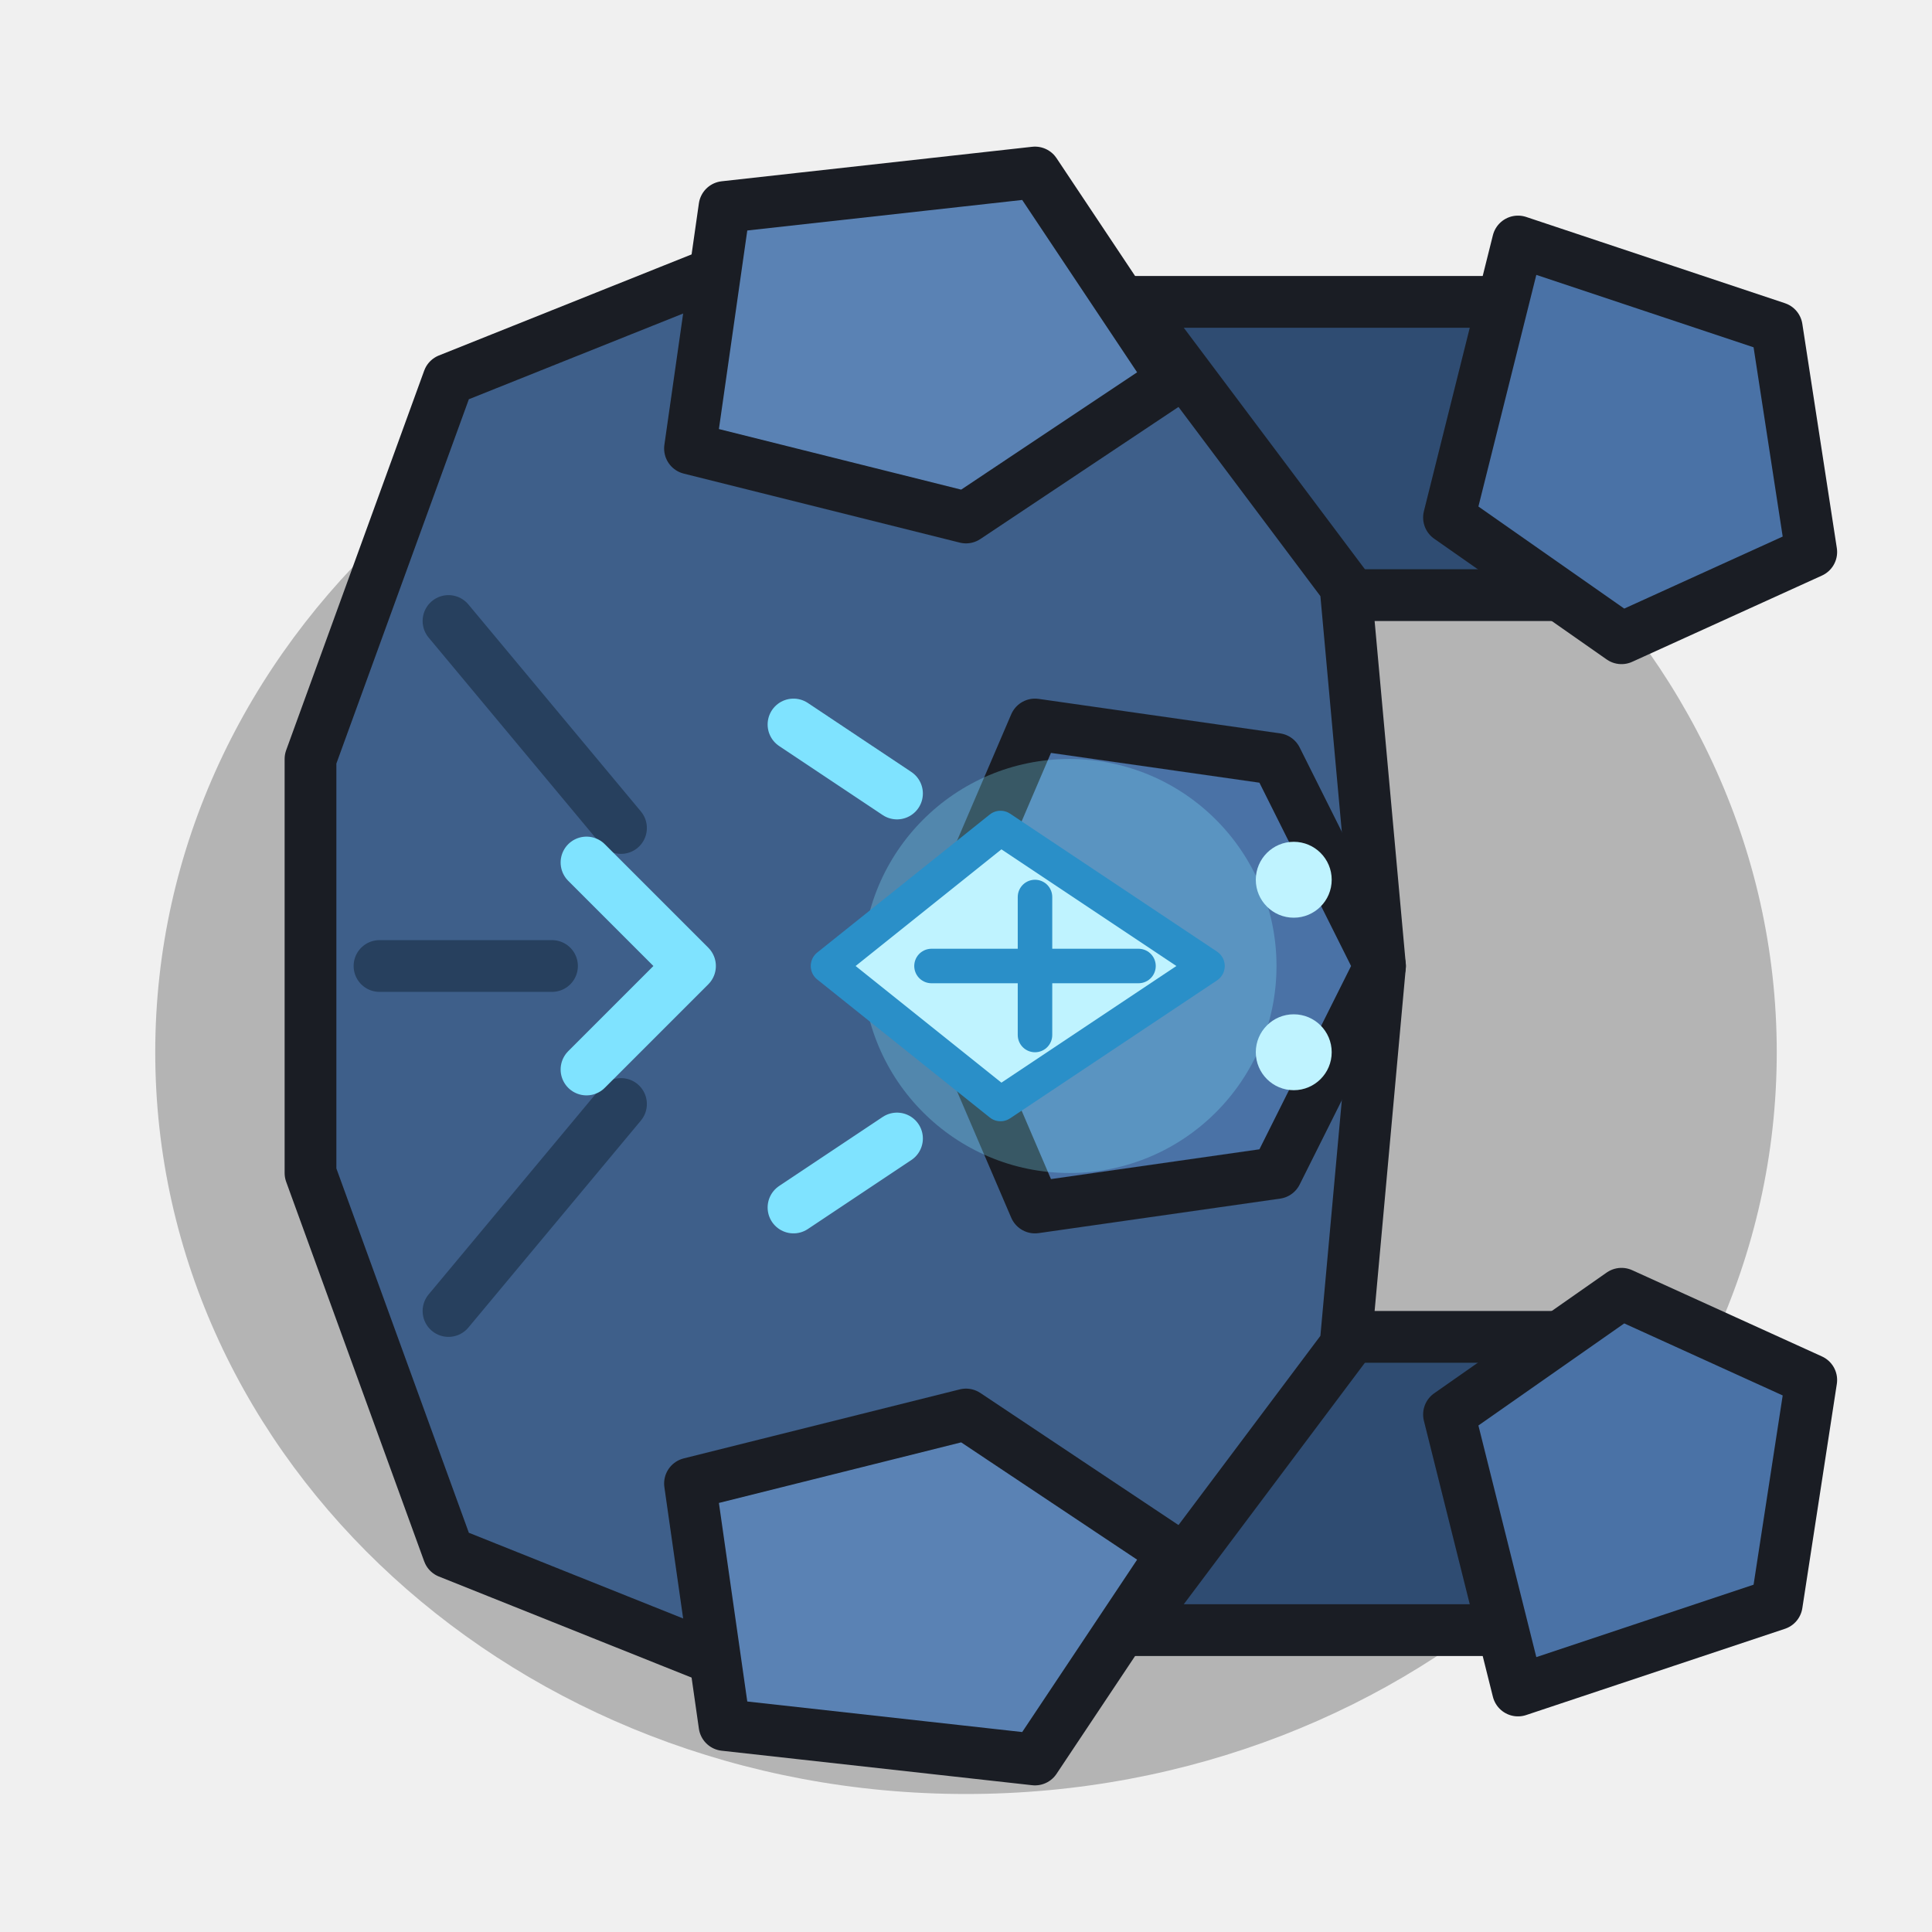
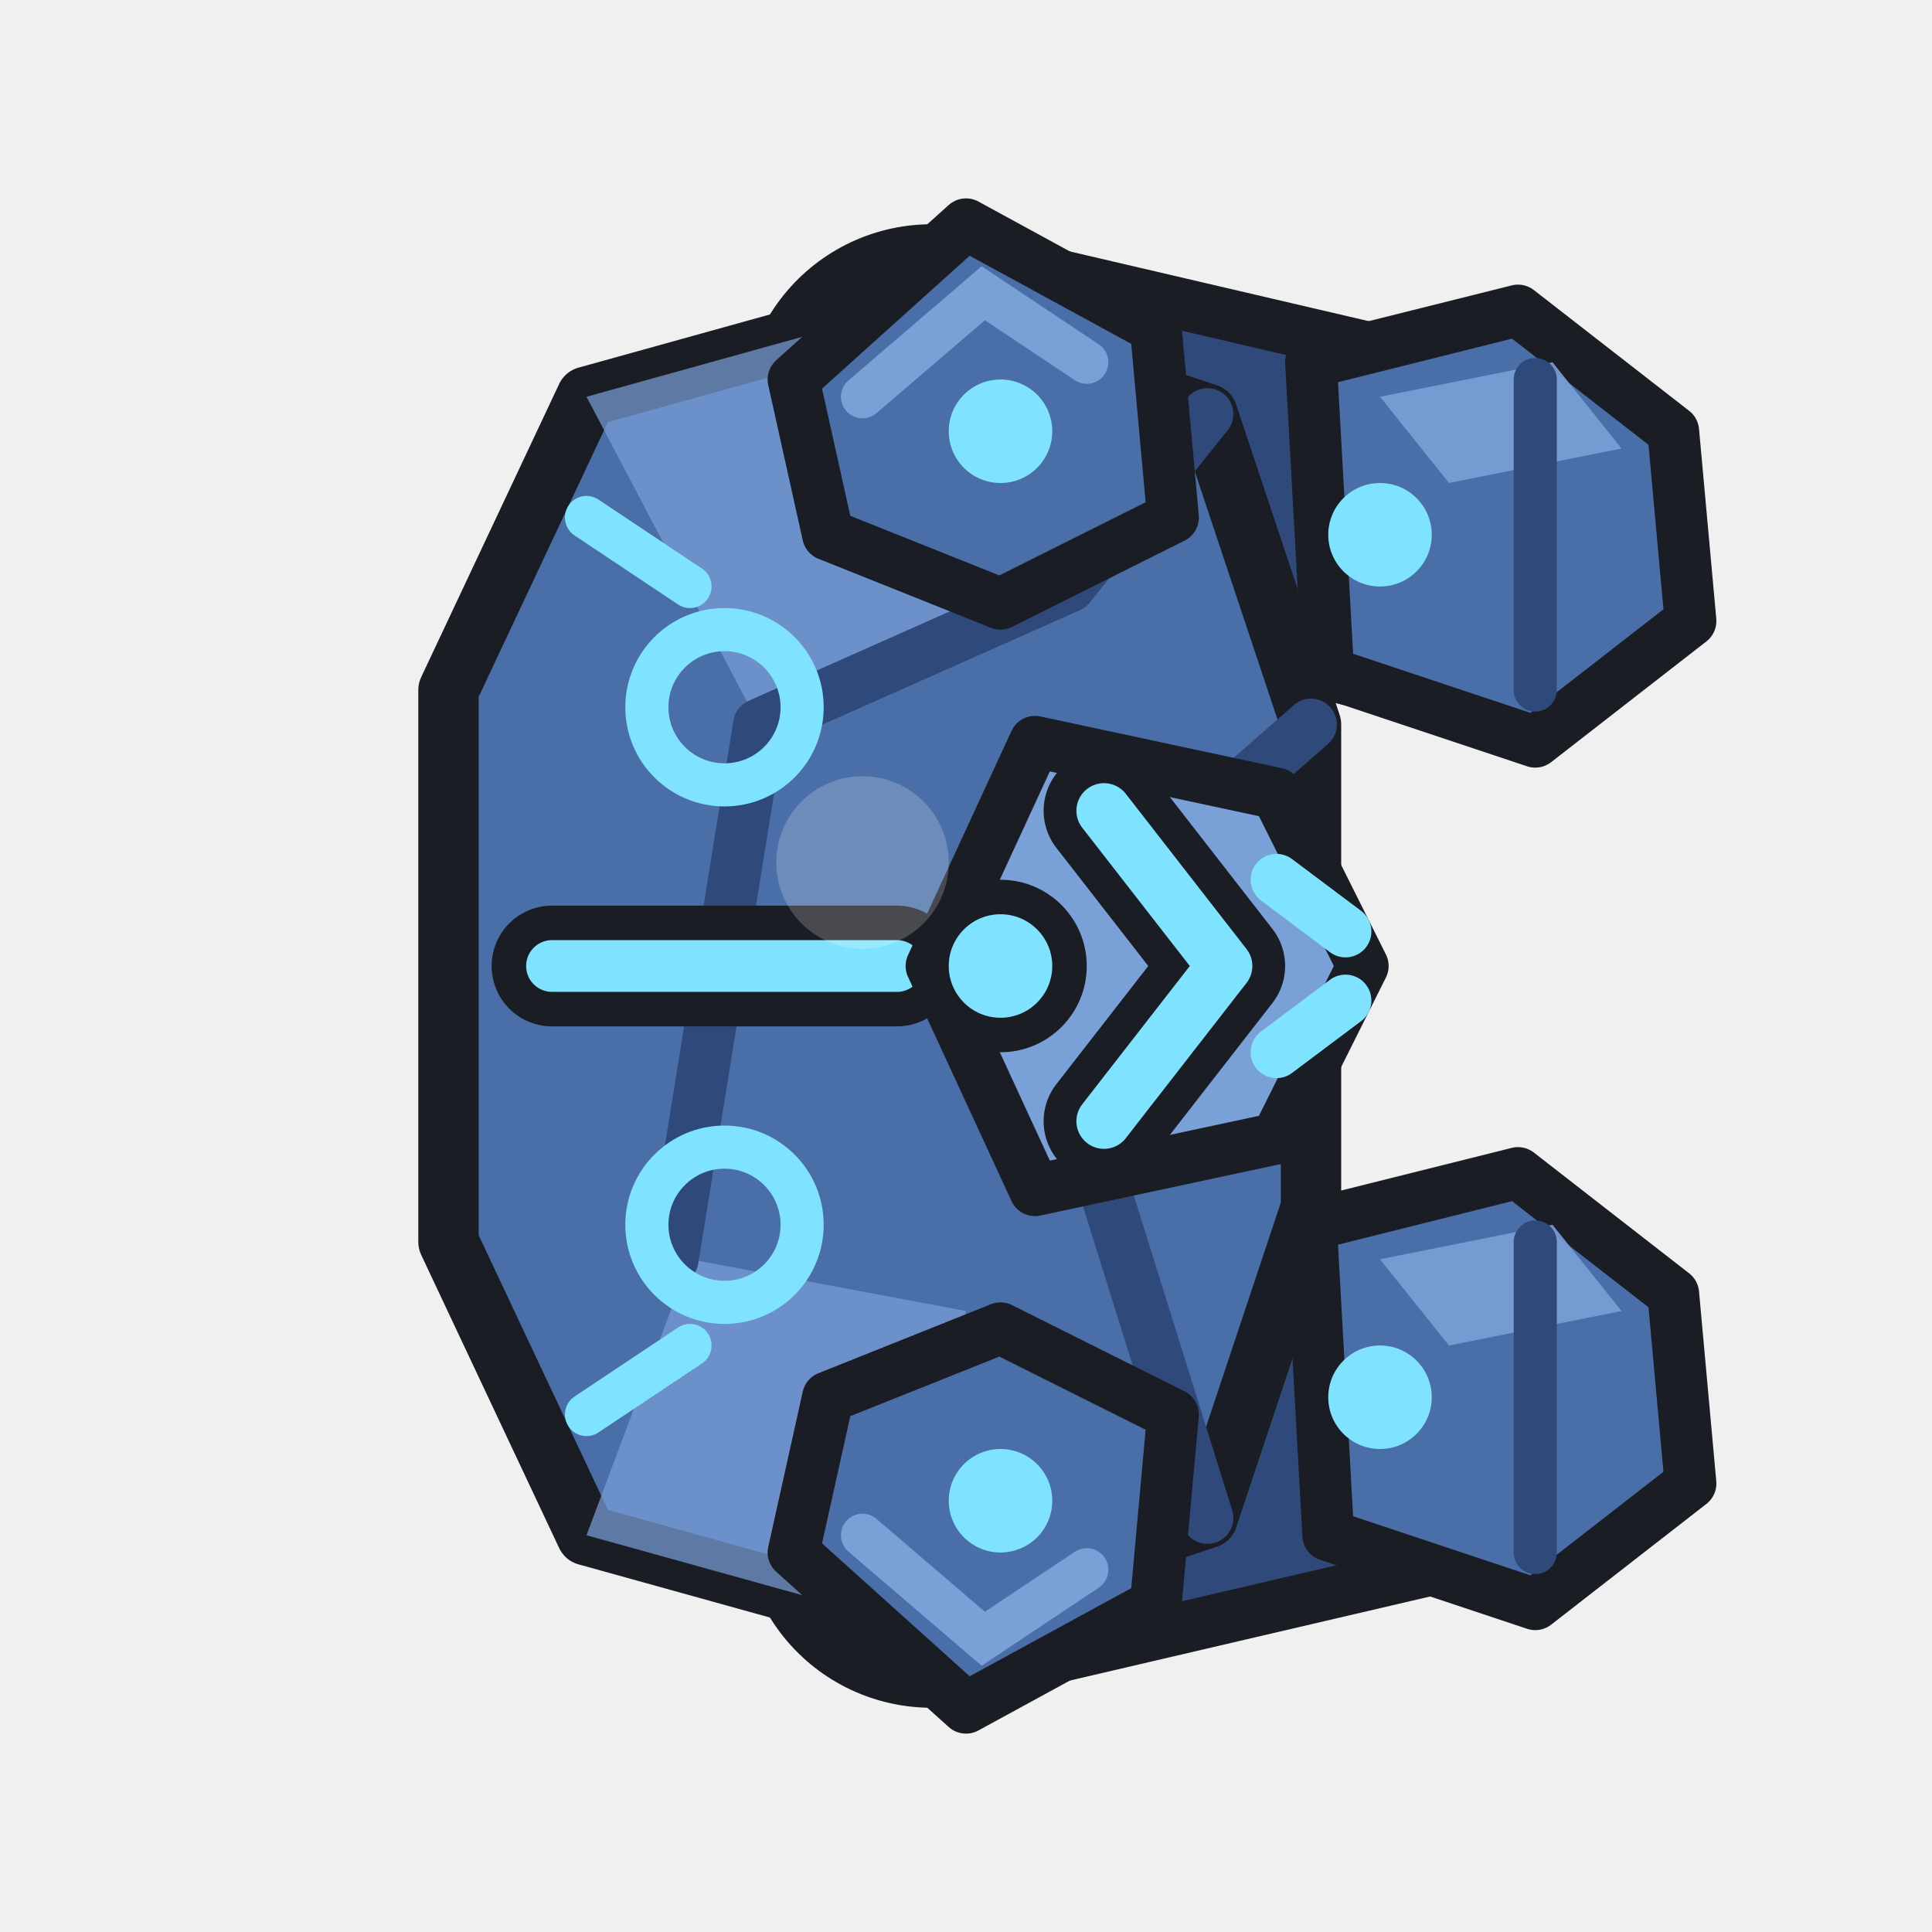
<svg xmlns="http://www.w3.org/2000/svg" width="112" height="112" viewBox="0 0 112 112">
  <g transform="translate(56 56)">
-     <ellipse cx="0" cy="5" rx="47" ry="43" fill="#000000" opacity="0.25" />
-     <path d="M 2 -30 L 34 -30 M 2 30 L 34 30" stroke="#1a1d24" stroke-width="20" stroke-linecap="round" />
-     <path d="M 2 -30 L 34 -30 M 2 30 L 34 30" stroke="#2f4c72" stroke-width="14" stroke-linecap="round" />
-     <path d="M 32 -42 L 47 -37 L 49 -24 L 38 -19 L 28 -26 Z" fill="#4a72a6" stroke="#1a1d24" stroke-width="3" stroke-linejoin="round" />
-     <path d="M 32 42 L 47 37 L 49 24 L 38 19 L 28 26 Z" fill="#4a72a6" stroke="#1a1d24" stroke-width="3" stroke-linejoin="round" />
-     <path d="M -38 -12 L -30 -34 L -10 -42 L 10 -38 L 22 -22 L 24 0 L 22 22 L 10 38 L -10 42 L -30 34 L -38 12 Z" fill="#3e5f8a" stroke="#1a1d24" stroke-width="3" stroke-linejoin="round" />
-     <path d="M -14 -44 L 4 -46 L 12 -34 L 0 -26 L -16 -30 Z" fill="#5a82b4" stroke="#1a1d24" stroke-width="3" stroke-linejoin="round" />
-     <path d="M -14 44 L 4 46 L 12 34 L 0 26 L -16 30 Z" fill="#5a82b4" stroke="#1a1d24" stroke-width="3" stroke-linejoin="round" />
-     <path d="M -30 -20 L -20 -8 M -30 20 L -20 8 M -34 0 L -24 0" stroke="#27405e" stroke-width="3" stroke-linecap="round" />
-     <g stroke="#7fe3ff" stroke-width="3" stroke-linecap="round" stroke-linejoin="round" fill="none">
-       <path d="M -22 -6 L -16 0 L -22 6" />
-       <path d="M -10 -14 L -4 -10" />
-       <path d="M -10 14 L -4 10" />
-     </g>
-     <path d="M 4 -14 L 18 -12 L 24 0 L 18 12 L 4 14 L -2 0 Z" fill="#4a72a6" stroke="#1a1d24" stroke-width="3" stroke-linejoin="round" />
-     <circle cx="6" cy="0" r="12" fill="#7fe3ff" opacity="0.3" />
-     <path d="M -8 0 L 2 -8 L 14 0 L 2 8 Z" fill="#bff3ff" stroke="#2a8fc8" stroke-width="2" stroke-linejoin="round" />
-     <path d="M -2 0 L 10 0 M 4 -4 L 4 4" stroke="#2a8fc8" stroke-width="2" stroke-linecap="round" />
-     <circle cx="19" cy="-5" r="2.2" fill="#bff3ff" />
-     <circle cx="19" cy="5" r="2.2" fill="#bff3ff" />
+     <path d="M -2 -32 L 28 -25" stroke="#1a1d24" stroke-width="22" stroke-linecap="round" />
+     <path d="M -2 -32 L 28 -25" stroke="#2f4a7a" stroke-width="16" stroke-linecap="round" />
+     <path d="M 20 -35 L 32 -38 L 41 -31 L 42 -20 L 33 -13 L 21 -17 Z" fill="#4a6fa8" stroke="#1a1d24" stroke-width="3" stroke-linejoin="round" stroke-linecap="round" />
+     <path d="M 24 -33 L 34 -35 L 38 -30 L 28 -28 Z" fill="#7aa0d8" opacity="0.9" />
+     <path d="M 33 -34 L 33 -16" stroke="#2f4a7a" stroke-width="2.5" stroke-linecap="round" />
+     <circle cx="24" cy="-25" r="3" fill="#7fe3ff" />
+     <path d="M -2 32 L 28 25" stroke="#1a1d24" stroke-width="22" stroke-linecap="round" />
+     <path d="M -2 32 L 28 25" stroke="#2f4a7a" stroke-width="16" stroke-linecap="round" />
+     <path d="M 20 15 L 32 12 L 41 19 L 42 30 L 33 37 L 21 33 Z" fill="#4a6fa8" stroke="#1a1d24" stroke-width="3" stroke-linejoin="round" stroke-linecap="round" />
+     <path d="M 24 17 L 34 15 L 38 20 L 28 22 Z" fill="#7aa0d8" opacity="0.9" />
+     <path d="M 33 16 L 33 34" stroke="#2f4a7a" stroke-width="2.5" stroke-linecap="round" />
+     <circle cx="24" cy="25" r="3" fill="#7fe3ff" />
+     <path d="M -30 -16 L -22 -33 L -4 -38 L 14 -32 L 20 -14 L 20 14 L 14 32 L -4 38 L -22 33 L -30 16 Z" fill="#4a6fa8" stroke="#1a1d24" stroke-width="3.5" stroke-linejoin="round" stroke-linecap="round" />
+     <path d="M -22 -33 L -4 -38 L 6 -22 L -12 -14 Z M -4 38 L -22 33 L -16 17 L 0 20 Z" fill="#7aa0d8" opacity="0.7" />
+     <path d="M -12 -14 L -17 17 M -12 -14 L 6 -22 M 6 -22 L 14 -32 M 4 0 L 14 32 M 4 0 L 20 -14" fill="none" stroke="#2f4a7a" stroke-width="3" stroke-linecap="round" stroke-linejoin="round" />
+     <path d="M -24 0 L -4 0" stroke="#1a1d24" stroke-width="7" stroke-linecap="round" />
+     <path d="M -24 0 L -4 0" stroke="#7fe3ff" stroke-width="3" stroke-linecap="round" />
+     <circle cx="-14" cy="-15" r="4.5" fill="none" stroke="#7fe3ff" stroke-width="2.5" />
+     <circle cx="-14" cy="15" r="4.5" fill="none" stroke="#7fe3ff" stroke-width="2.5" />
+     <path d="M -22 -26 L -16 -22 M -22 26 L -16 22" stroke="#7fe3ff" stroke-width="2.5" stroke-linecap="round" />
+     <path d="M -10 -34 L 0 -43 L 11 -37 L 12 -26 L 2 -21 L -8 -25 Z" fill="#4a6fa8" stroke="#1a1d24" stroke-width="3" stroke-linejoin="round" stroke-linecap="round" />
+     <path d="M -10 34 L 0 43 L 11 37 L 12 26 L 2 21 L -8 25 Z" fill="#4a6fa8" stroke="#1a1d24" stroke-width="3" stroke-linejoin="round" stroke-linecap="round" />
+     <path d="M -6 -33 L 1 -39 L 7 -35" fill="none" stroke="#7aa0d8" stroke-width="2.5" stroke-linecap="round" />
+     <path d="M -6 33 L 1 39 L 7 35" fill="none" stroke="#7aa0d8" stroke-width="2.5" stroke-linecap="round" />
+     <circle cx="2" cy="-31" r="3" fill="#7fe3ff" />
+     <circle cx="2" cy="31" r="3" fill="#7fe3ff" />
+     <path d="M 4 -13 L 18 -10 L 23 0 L 18 10 L 4 13 L -2 0 Z" fill="#7aa0d8" stroke="#1a1d24" stroke-width="3" stroke-linejoin="round" stroke-linecap="round" />
+     <path d="M 8 -9 L 15 0 L 8 9" fill="none" stroke="#1a1d24" stroke-width="7" stroke-linecap="round" stroke-linejoin="round" />
+     <path d="M 8 -9 L 15 0 L 8 9" fill="none" stroke="#7fe3ff" stroke-width="3.2" stroke-linecap="round" stroke-linejoin="round" />
+     <circle cx="2" cy="0" r="4" fill="#7fe3ff" stroke="#1a1d24" stroke-width="2" stroke-linejoin="round" stroke-linecap="round" />
+     <path d="M 18 -5 L 22 -2 M 18 5 L 22 2" stroke="#7fe3ff" stroke-width="3" stroke-linecap="round" />
+     <circle cx="-6" cy="-6" r="5" fill="#ffffff" opacity="0.2" />
  </g>
</svg>
